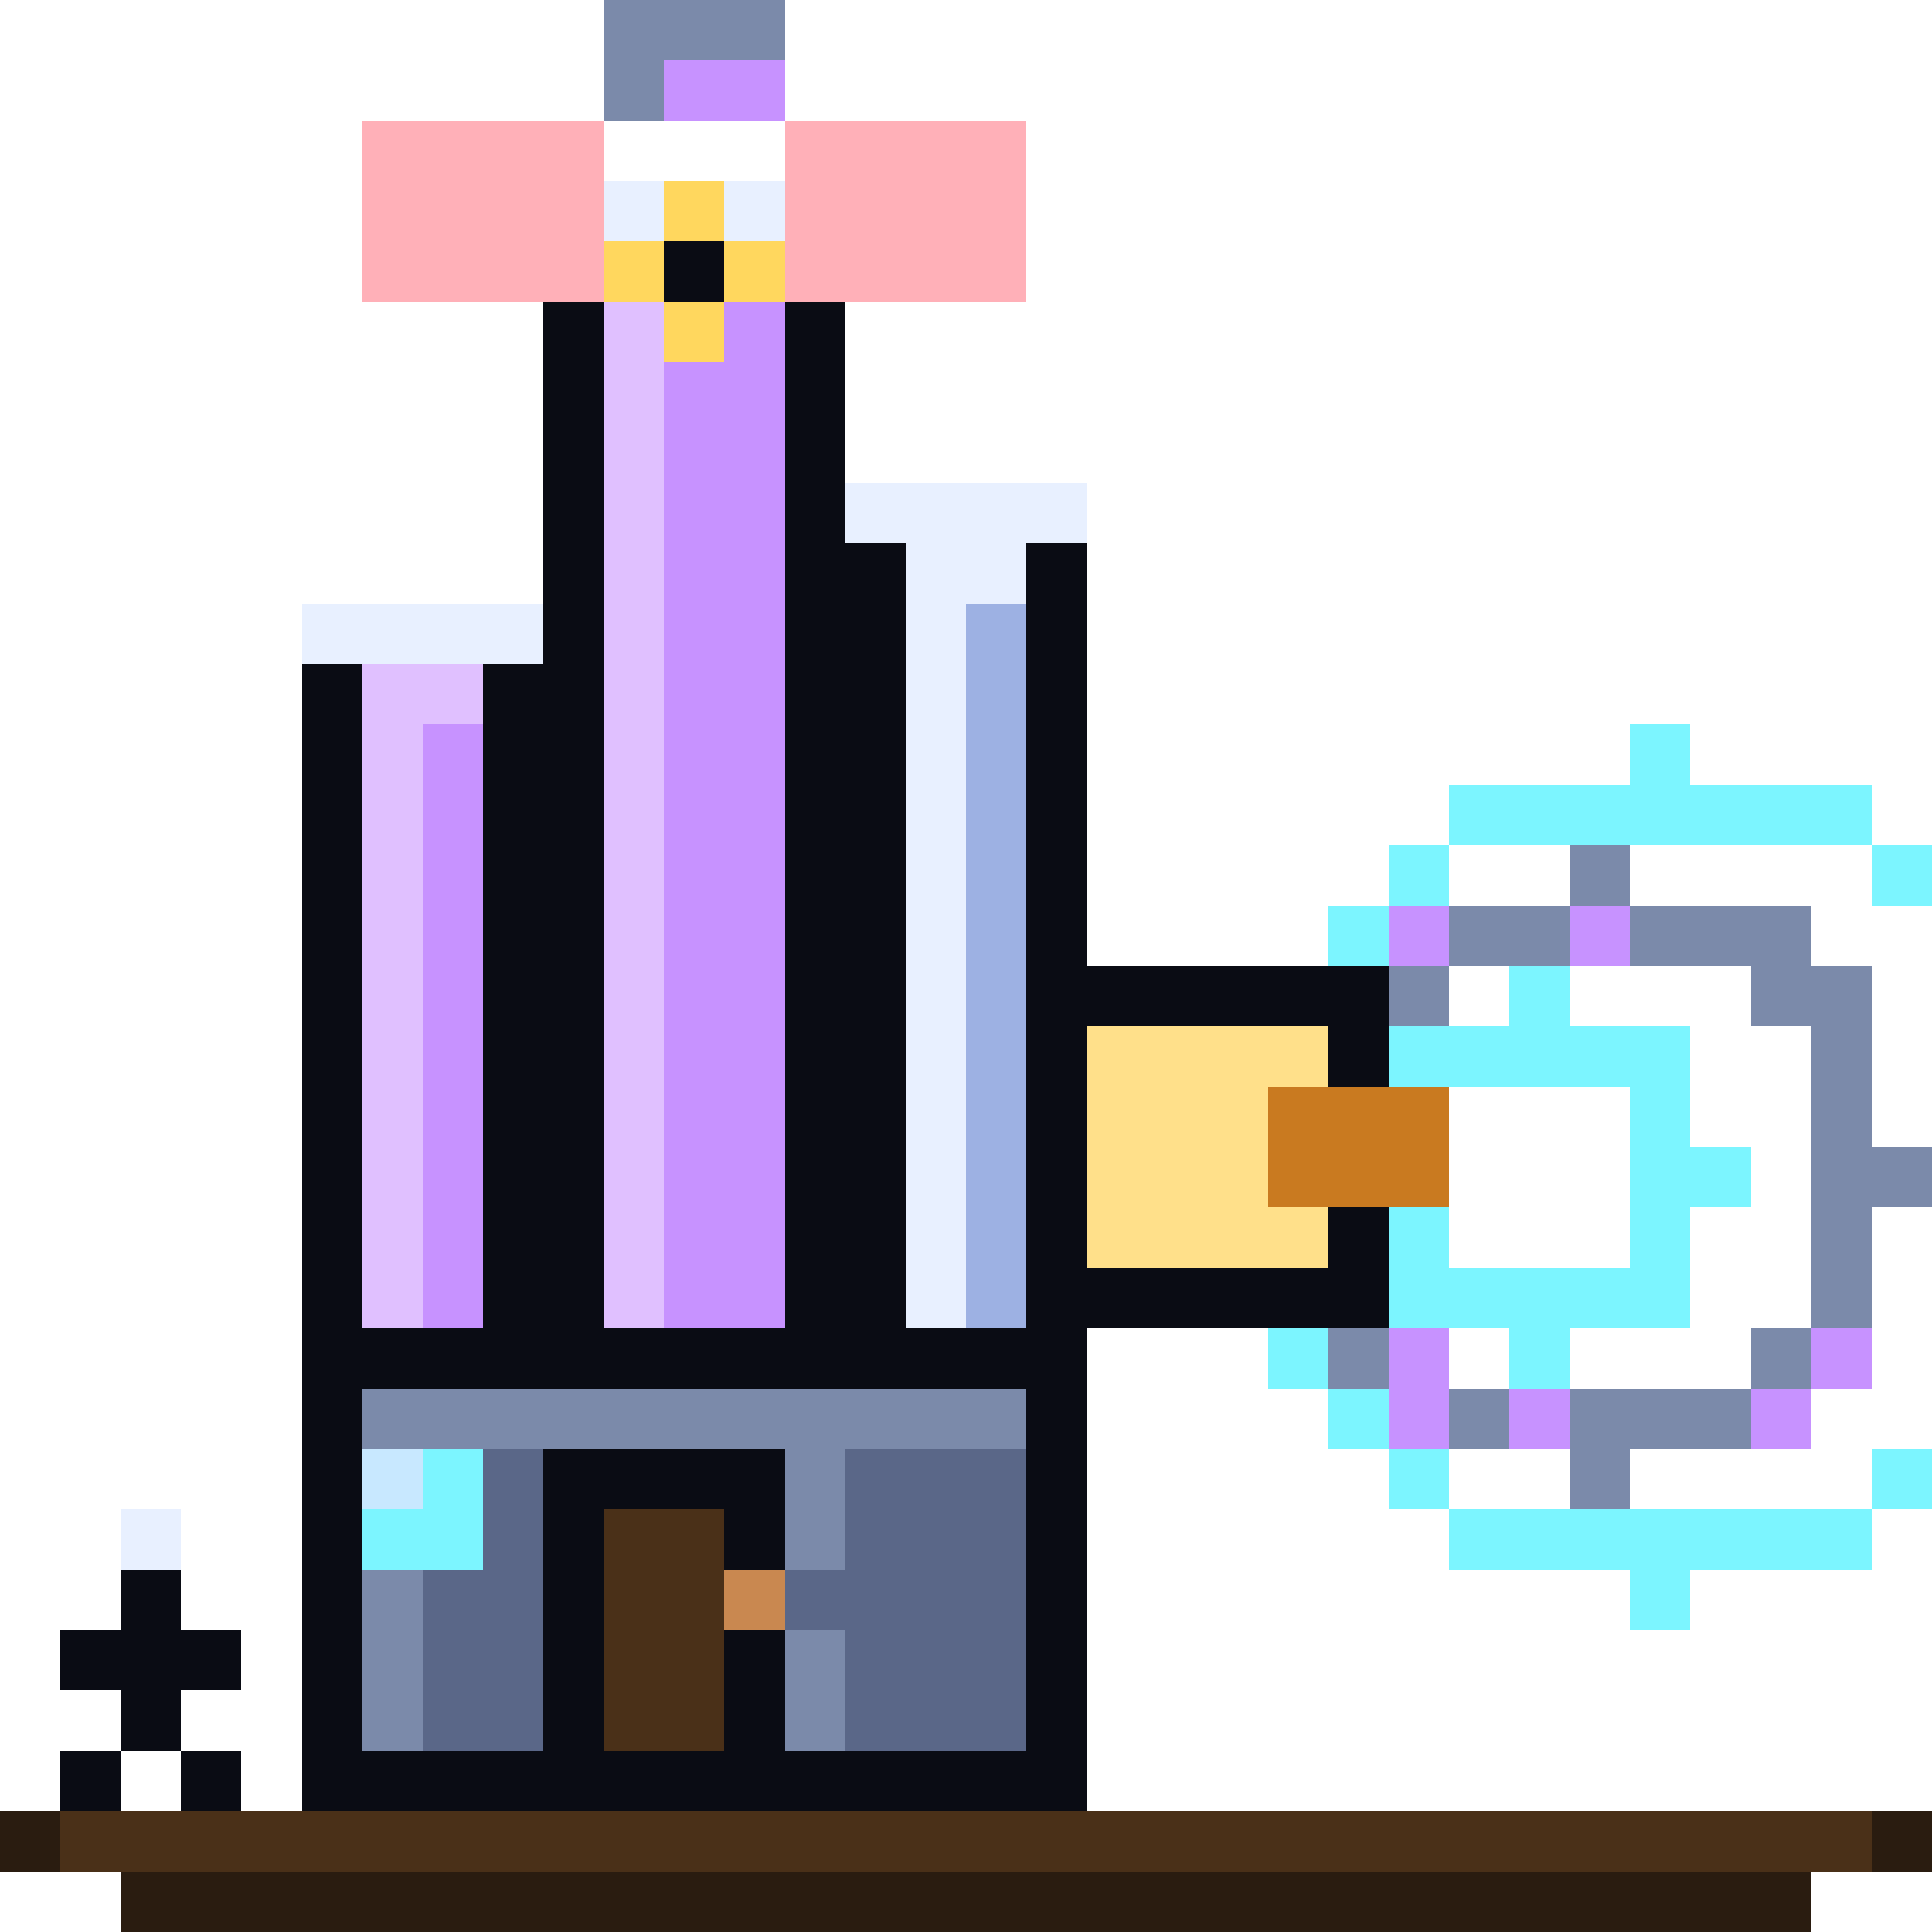
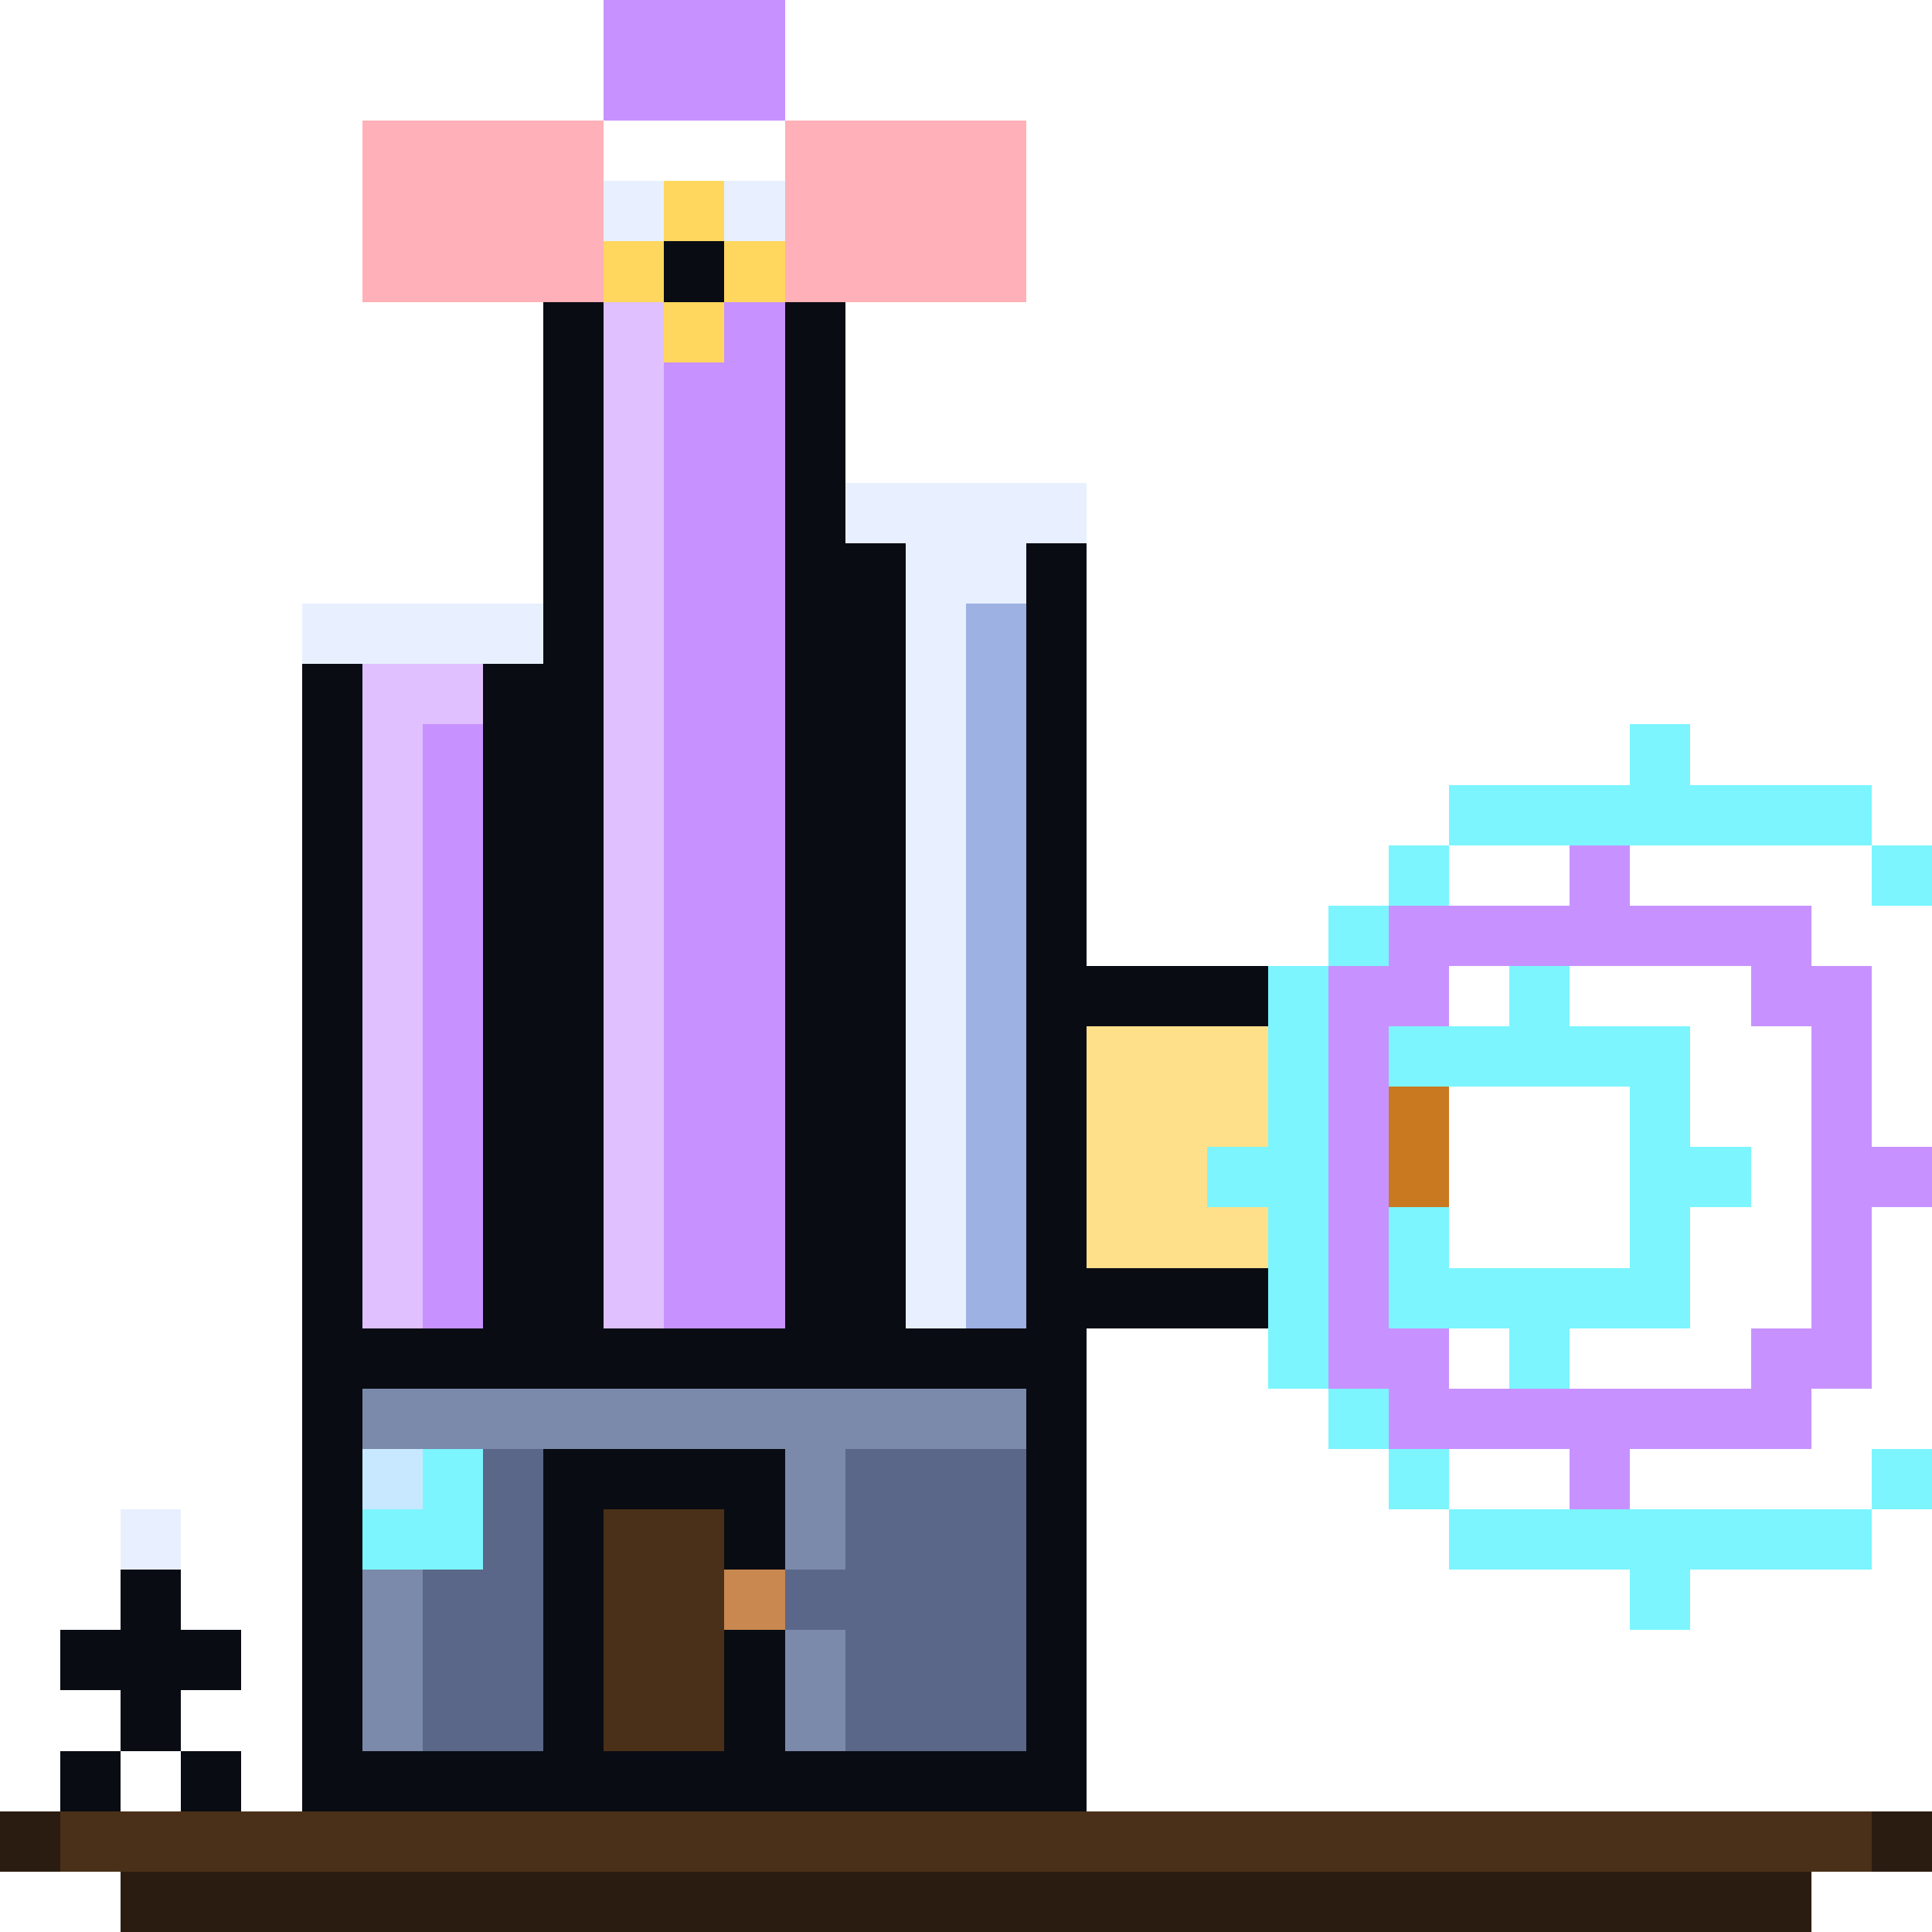
<svg xmlns="http://www.w3.org/2000/svg" viewBox="0 0 32 32" width="32" height="32" shape-rendering="crispEdges">
-   <path fill="#7b8aaa" d="M10 0h3v1h-3zM10 1h1v1h-1zM26 14h1v1h-1zM24 15h2v1h-2zM27 15h3v1h-3zM23 16h1v1h-1zM29 16h2v1h-2zM30 17h1v1h-1zM30 18h1v1h-1zM30 19h2v1h-2zM30 20h1v1h-1zM30 21h1v1h-1zM22 22h1v1h-1zM29 22h1v1h-1zM6 23h11v1h-11zM24 23h1v1h-1zM26 23h3v1h-3zM13 24h1v1h-1zM26 24h1v1h-1zM13 25h1v1h-1zM6 26h1v1h-1zM6 27h1v1h-1zM13 27h1v1h-1zM6 28h1v1h-1zM13 28h1v1h-1z" />
-   <path fill="#c792ff" d="M11 1h2v1h-2zM12 5h1v1h-1zM11 6h2v1h-2zM11 7h2v1h-2zM11 8h2v1h-2zM11 9h2v1h-2zM11 10h2v1h-2zM11 11h2v1h-2zM7 12h1v1h-1zM11 12h2v1h-2zM7 13h1v1h-1zM11 13h2v1h-2zM7 14h1v1h-1zM11 14h2v1h-2zM7 15h1v1h-1zM11 15h2v1h-2zM23 15h1v1h-1zM26 15h1v1h-1zM7 16h1v1h-1zM11 16h2v1h-2zM7 17h1v1h-1zM11 17h2v1h-2zM7 18h1v1h-1zM11 18h2v1h-2zM7 19h1v1h-1zM11 19h2v1h-2zM7 20h1v1h-1zM11 20h2v1h-2zM7 21h1v1h-1zM11 21h2v1h-2zM23 22h1v1h-1zM30 22h1v1h-1zM23 23h1v1h-1zM25 23h1v1h-1zM29 23h1v1h-1z" />
-   <path fill="#ffb0b8" d="M6 2h4v1h-4zM13 2h4v1h-4zM6 3h4v1h-4zM13 3h4v1h-4zM6 4h4v1h-4zM13 4h4v1h-4z" />
-   <path fill="#e8f0ff" d="M10 3h1v1h-1zM12 3h1v1h-1zM14 8h4v1h-4zM15 9h2v1h-2zM5 10h4v1h-4zM15 10h1v1h-1zM15 11h1v1h-1zM15 12h1v1h-1zM15 13h1v1h-1zM15 14h1v1h-1zM15 15h1v1h-1zM15 16h1v1h-1zM15 17h1v1h-1zM15 18h1v1h-1zM15 19h1v1h-1zM15 20h1v1h-1zM15 21h1v1h-1zM2 25h1v1h-1z" />
+   <style>@media (prefers-reduced-motion:no-preference){.flicker{animation:flicker 1.05s steps(2,end) infinite}.flicker2{animation:flicker 1.4s steps(2,end) infinite reverse}.glow{animation:glow 2.4s ease-in-out infinite}.drip{animation:drip 1.55s steps(2,end) infinite}.spin{transform-box:fill-box;transform-origin:center;animation:spin 3.2s steps(8,end) infinite}.wiggle{transform-box:fill-box;transform-origin:center;animation:wiggle 2.8s steps(2,end) infinite}.steam{animation:steam 2.5s steps(3,end) infinite}.echo{animation:echo 2.1s ease-in-out infinite}.echo2{animation:echo 2.7s ease-in-out .35s infinite}}@keyframes flicker{50%{opacity:.22}}@keyframes glow{0%,100%{opacity:.3}50%{opacity:.92}}@keyframes drip{0%,100%{opacity:1}50%{opacity:.15}}@keyframes spin{to{transform:rotate(360deg)}}@keyframes wiggle{0%,100%{transform:rotate(-14deg)}50%{transform:rotate(14deg)}}@keyframes steam{0%{opacity:.85}100%{opacity:0}}@keyframes echo{0%,100%{opacity:.22}50%{opacity:1}}</style>
+   <path fill="#e8f0ff" d="M9 3h2v1h-2zM12 3h2v1h-2zM14 8h4v1h-4zM15 9h2v1h-2zM5 10h4v1h-4zM15 10h1v1h-1zM15 11h1v1h-1zM15 12h1v1h-1zM15 13h1v1h-1zM15 14h1v1h-1zM15 15h1v1h-1zM15 16h1v1h-1zM15 17h1v1h-1zM15 18h1v1h-1zM15 19h1v1h-1zM15 20h1v1h-1zM15 21h1v1h-1zM2 25h1v1h-1z" />
  <path fill="#ffd75e" d="M11 3h1v1h-1zM10 4h1v1h-1zM12 4h1v1h-1zM11 5h1v1h-1z" />
-   <path fill="#0a0c14" d="M11 4h1v1h-1zM9 5h1v1h-1zM13 5h1v1h-1zM9 6h1v1h-1zM13 6h1v1h-1zM9 7h1v1h-1zM13 7h1v1h-1zM9 8h1v1h-1zM13 8h1v1h-1zM9 9h1v1h-1zM13 9h2v1h-2zM17 9h1v1h-1zM9 10h1v1h-1zM13 10h2v1h-2zM17 10h1v1h-1zM5 11h1v1h-1zM8 11h2v1h-2zM13 11h2v1h-2zM17 11h1v1h-1zM5 12h1v1h-1zM8 12h2v1h-2zM13 12h2v1h-2zM17 12h1v1h-1zM5 13h1v1h-1zM8 13h2v1h-2zM13 13h2v1h-2zM17 13h1v1h-1zM5 14h1v1h-1zM8 14h2v1h-2zM13 14h2v1h-2zM17 14h1v1h-1zM5 15h1v1h-1zM8 15h2v1h-2zM13 15h2v1h-2zM17 15h1v1h-1zM5 16h1v1h-1zM8 16h2v1h-2zM13 16h2v1h-2zM17 16h6v1h-6zM5 17h1v1h-1zM8 17h2v1h-2zM13 17h2v1h-2zM17 17h1v1h-1zM22 17h1v1h-1zM5 18h1v1h-1zM8 18h2v1h-2zM13 18h2v1h-2zM17 18h1v1h-1zM5 19h1v1h-1zM8 19h2v1h-2zM13 19h2v1h-2zM17 19h1v1h-1zM5 20h1v1h-1zM8 20h2v1h-2zM13 20h2v1h-2zM17 20h1v1h-1zM22 20h1v1h-1zM5 21h1v1h-1zM8 21h2v1h-2zM13 21h2v1h-2zM17 21h6v1h-6zM5 22h13v1h-13zM5 23h1v1h-1zM17 23h1v1h-1zM5 24h1v1h-1zM9 24h4v1h-4zM17 24h1v1h-1zM5 25h1v1h-1zM9 25h1v1h-1zM12 25h1v1h-1zM17 25h1v1h-1zM2 26h1v1h-1zM5 26h1v1h-1zM9 26h1v1h-1zM17 26h1v1h-1zM1 27h3v1h-3zM5 27h1v1h-1zM9 27h1v1h-1zM12 27h1v1h-1zM17 27h1v1h-1zM2 28h1v1h-1zM5 28h1v1h-1zM9 28h1v1h-1zM12 28h1v1h-1zM17 28h1v1h-1zM1 29h1v1h-1zM3 29h1v1h-1zM5 29h13v1h-13z" />
+   <path fill="#0a0c14" d="M9 4h1v1h-1zM11 4h1v1h-1zM13 4h1v1h-1zM9 5h1v1h-1zM13 5h1v1h-1zM9 6h1v1h-1zM13 6h1v1h-1zM9 7h1v1h-1zM13 7h1v1h-1zM9 8h1v1h-1zM13 8h1v1h-1zM9 9h1v1h-1zM13 9h2v1h-2zM17 9h1v1h-1zM9 10h1v1h-1zM13 10h2v1h-2zM17 10h1v1h-1zM5 11h1v1h-1zM8 11h2v1h-2zM13 11h2v1h-2zM17 11h1v1h-1zM5 12h1v1h-1zM8 12h2v1h-2zM13 12h2v1h-2zM17 12h1v1h-1zM5 13h1v1h-1zM8 13h2v1h-2zM13 13h2v1h-2zM17 13h1v1h-1zM5 14h1v1h-1zM8 14h2v1h-2zM13 14h2v1h-2zM17 14h1v1h-1zM5 15h1v1h-1zM8 15h2v1h-2zM13 15h2v1h-2zM17 15h1v1h-1zM5 16h1v1h-1zM8 16h2v1h-2zM13 16h2v1h-2zM17 16h6v1h-6zM5 17h1v1h-1zM8 17h2v1h-2zM13 17h2v1h-2zM17 17h1v1h-1zM22 17h1v1h-1zM5 18h1v1h-1zM8 18h2v1h-2zM13 18h2v1h-2zM17 18h1v1h-1zM5 19h1v1h-1zM8 19h2v1h-2zM13 19h2v1h-2zM17 19h1v1h-1zM5 20h1v1h-1zM8 20h2v1h-2zM13 20h2v1h-2zM17 20h1v1h-1zM22 20h1v1h-1zM5 21h1v1h-1zM8 21h2v1h-2zM13 21h2v1h-2zM17 21h6v1h-6zM5 22h13v1h-13zM5 23h1v1h-1zM17 23h1v1h-1zM5 24h1v1h-1zM9 24h4v1h-4zM17 24h1v1h-1zM5 25h1v1h-1zM9 25h1v1h-1zM12 25h1v1h-1zM17 25h1v1h-1zM2 26h1v1h-1zM5 26h1v1h-1zM9 26h1v1h-1zM17 26h1v1h-1zM1 27h3v1h-3zM5 27h1v1h-1zM9 27h1v1h-1zM12 27h1v1h-1zM17 27h1v1h-1zM2 28h1v1h-1zM5 28h1v1h-1zM9 28h1v1h-1zM12 28h1v1h-1zM17 28h1v1h-1zM1 29h1v1h-1zM3 29h1v1h-1zM5 29h13v1h-13z" />
  <path fill="#e0c0ff" d="M10 5h1v1h-1zM10 6h1v1h-1zM10 7h1v1h-1zM10 8h1v1h-1zM10 9h1v1h-1zM10 10h1v1h-1zM6 11h2v1h-2zM10 11h1v1h-1zM6 12h1v1h-1zM10 12h1v1h-1zM6 13h1v1h-1zM10 13h1v1h-1zM6 14h1v1h-1zM10 14h1v1h-1zM6 15h1v1h-1zM10 15h1v1h-1zM6 16h1v1h-1zM10 16h1v1h-1zM6 17h1v1h-1zM10 17h1v1h-1zM6 18h1v1h-1zM10 18h1v1h-1zM6 19h1v1h-1zM10 19h1v1h-1zM6 20h1v1h-1zM10 20h1v1h-1zM6 21h1v1h-1zM10 21h1v1h-1z" />
+   <path fill="#c792ff" d="M12 5h1v1h-1zM11 6h2v1h-2zM11 7h2v1h-2zM11 8h2v1h-2zM11 9h2v1h-2zM11 10h2v1h-2zM11 11h2v1h-2zM7 12h1v1h-1zM11 12h2v1h-2zM7 13h1v1h-1zM11 13h2v1h-2zM7 14h1v1h-1zM11 14h2v1h-2zM7 15h1v1h-1zM11 15h2v1h-2zM7 16h1v1h-1zM11 16h2v1h-2zM7 17h1v1h-1zM11 17h2v1h-2zM7 18h1v1h-1zM11 18h2v1h-2zM7 19h1v1h-1zM11 19h2v1h-2zM7 20h1v1h-1zM11 20h2v1h-2zM7 21h1v1h-1zM11 21h2v1h-2z" />
  <path fill="#9db1e3" d="M16 10h1v1h-1zM16 11h1v1h-1zM16 12h1v1h-1zM16 13h1v1h-1zM16 14h1v1h-1zM16 15h1v1h-1zM16 16h1v1h-1zM16 17h1v1h-1zM16 18h1v1h-1zM16 19h1v1h-1zM16 20h1v1h-1zM16 21h1v1h-1z" />
-   <path fill="#7cf5ff" d="M27 12h1v1h-1zM24 13h7v1h-7zM23 14h1v1h-1zM31 14h1v1h-1zM22 15h1v1h-1zM25 16h1v1h-1zM23 17h5v1h-5zM27 18h1v1h-1zM27 19h2v1h-2zM23 20h1v1h-1zM27 20h1v1h-1zM23 21h5v1h-5zM21 22h1v1h-1zM25 22h1v1h-1zM22 23h1v1h-1zM7 24h1v1h-1zM23 24h1v1h-1zM31 24h1v1h-1zM6 25h2v1h-2zM24 25h7v1h-7zM27 26h1v1h-1z" />
+   <path fill="#7cf5ff" d="M25 16h1v1h-1zM23 17h5v1h-5zM27 18h1v1h-1zM27 19h2v1h-2zM23 20h1v1h-1zM27 20h1v1h-1zM23 21h5v1h-5zM25 22h1v1h-1zM7 24h1v1h-1zM6 25h2v1h-2z" />
  <path fill="#ffe08a" d="M18 17h4v1h-4zM18 18h3v1h-3zM18 19h3v1h-3zM18 20h4v1h-4z" />
  <path fill="#c97a20" d="M21 18h3v1h-3zM21 19h3v1h-3z" />
+   <path fill="#7b8aaa" d="M6 23h11v1h-11zM13 24h1v1h-1zM13 25h1v1h-1zM6 26h1v1h-1zM6 27h1v1h-1zM13 27h1v1h-1zM6 28h1v1h-1zM13 28h1v1h-1z" />
  <path fill="#c8e8ff" d="M6 24h1v1h-1z" />
  <path fill="#5a6788" d="M8 24h1v1h-1zM14 24h3v1h-3zM8 25h1v1h-1zM14 25h3v1h-3zM7 26h2v1h-2zM13 26h4v1h-4zM7 27h2v1h-2zM14 27h3v1h-3zM7 28h2v1h-2zM14 28h3v1h-3z" />
  <path fill="#4a3018" d="M10 25h2v1h-2zM10 26h2v1h-2zM10 27h2v1h-2zM10 28h2v1h-2zM1 30h30v1h-30z" />
  <path fill="#c98850" d="M12 26h1v1h-1z" />
  <path fill="#2a1c10" d="M0 30h1v1h-1zM31 30h1v1h-1zM2 31h28v1h-28z" />
+   <g class="wiggle">
+     <path fill="#c792ff" d="M10 0h3v1h-3zM10 1h3v1h-3z" />
+     <path fill="#ffb0b8" d="M6 2h4v1h-4zM13 2h4v1h-4zM6 3h4v1h-4zM13 3h4v1h-4zM6 4h4v1h-4zM13 4h4v1h-4z" />
+   </g>
+   <g class="echo">
+     <path fill="#c792ff" d="M26 14h1v1h-1zM23 15h7v1h-7zM22 16h2v1h-2zM29 16h2v1h-2zM22 17h1v1h-1zM30 17h1v1h-1zM22 18h1v1h-1zM30 18h1v1h-1zM21 19h2v1h-2zM30 19h2v1h-2zM22 20h1v1h-1zM30 20h1v1h-1zM22 21h1v1h-1zM30 21h1v1h-1zM22 22h2v1h-2zM29 22h2v1h-2zM23 23h7v1h-7zM26 24h1v1h-1z" />
+   </g>
+   <g class="echo2">
+     <path fill="#7cf5ff" d="M27 12h1v1h-1zM24 13h7v1h-7zM23 14h1v1h-1zM31 14h1v1h-1zM22 15h1v1h-1zM21 16h1v1h-1zM21 17h1v1h-1zM21 18h1v1h-1zM20 19h2v1h-2zM21 20h1v1h-1zM21 21h1v1h-1zM21 22h1v1h-1zM22 23h1v1h-1zM23 24h1v1h-1zM31 24h1v1h-1zM24 25h7v1h-7zM27 26h1v1h-1z" />
+   </g>
</svg>
